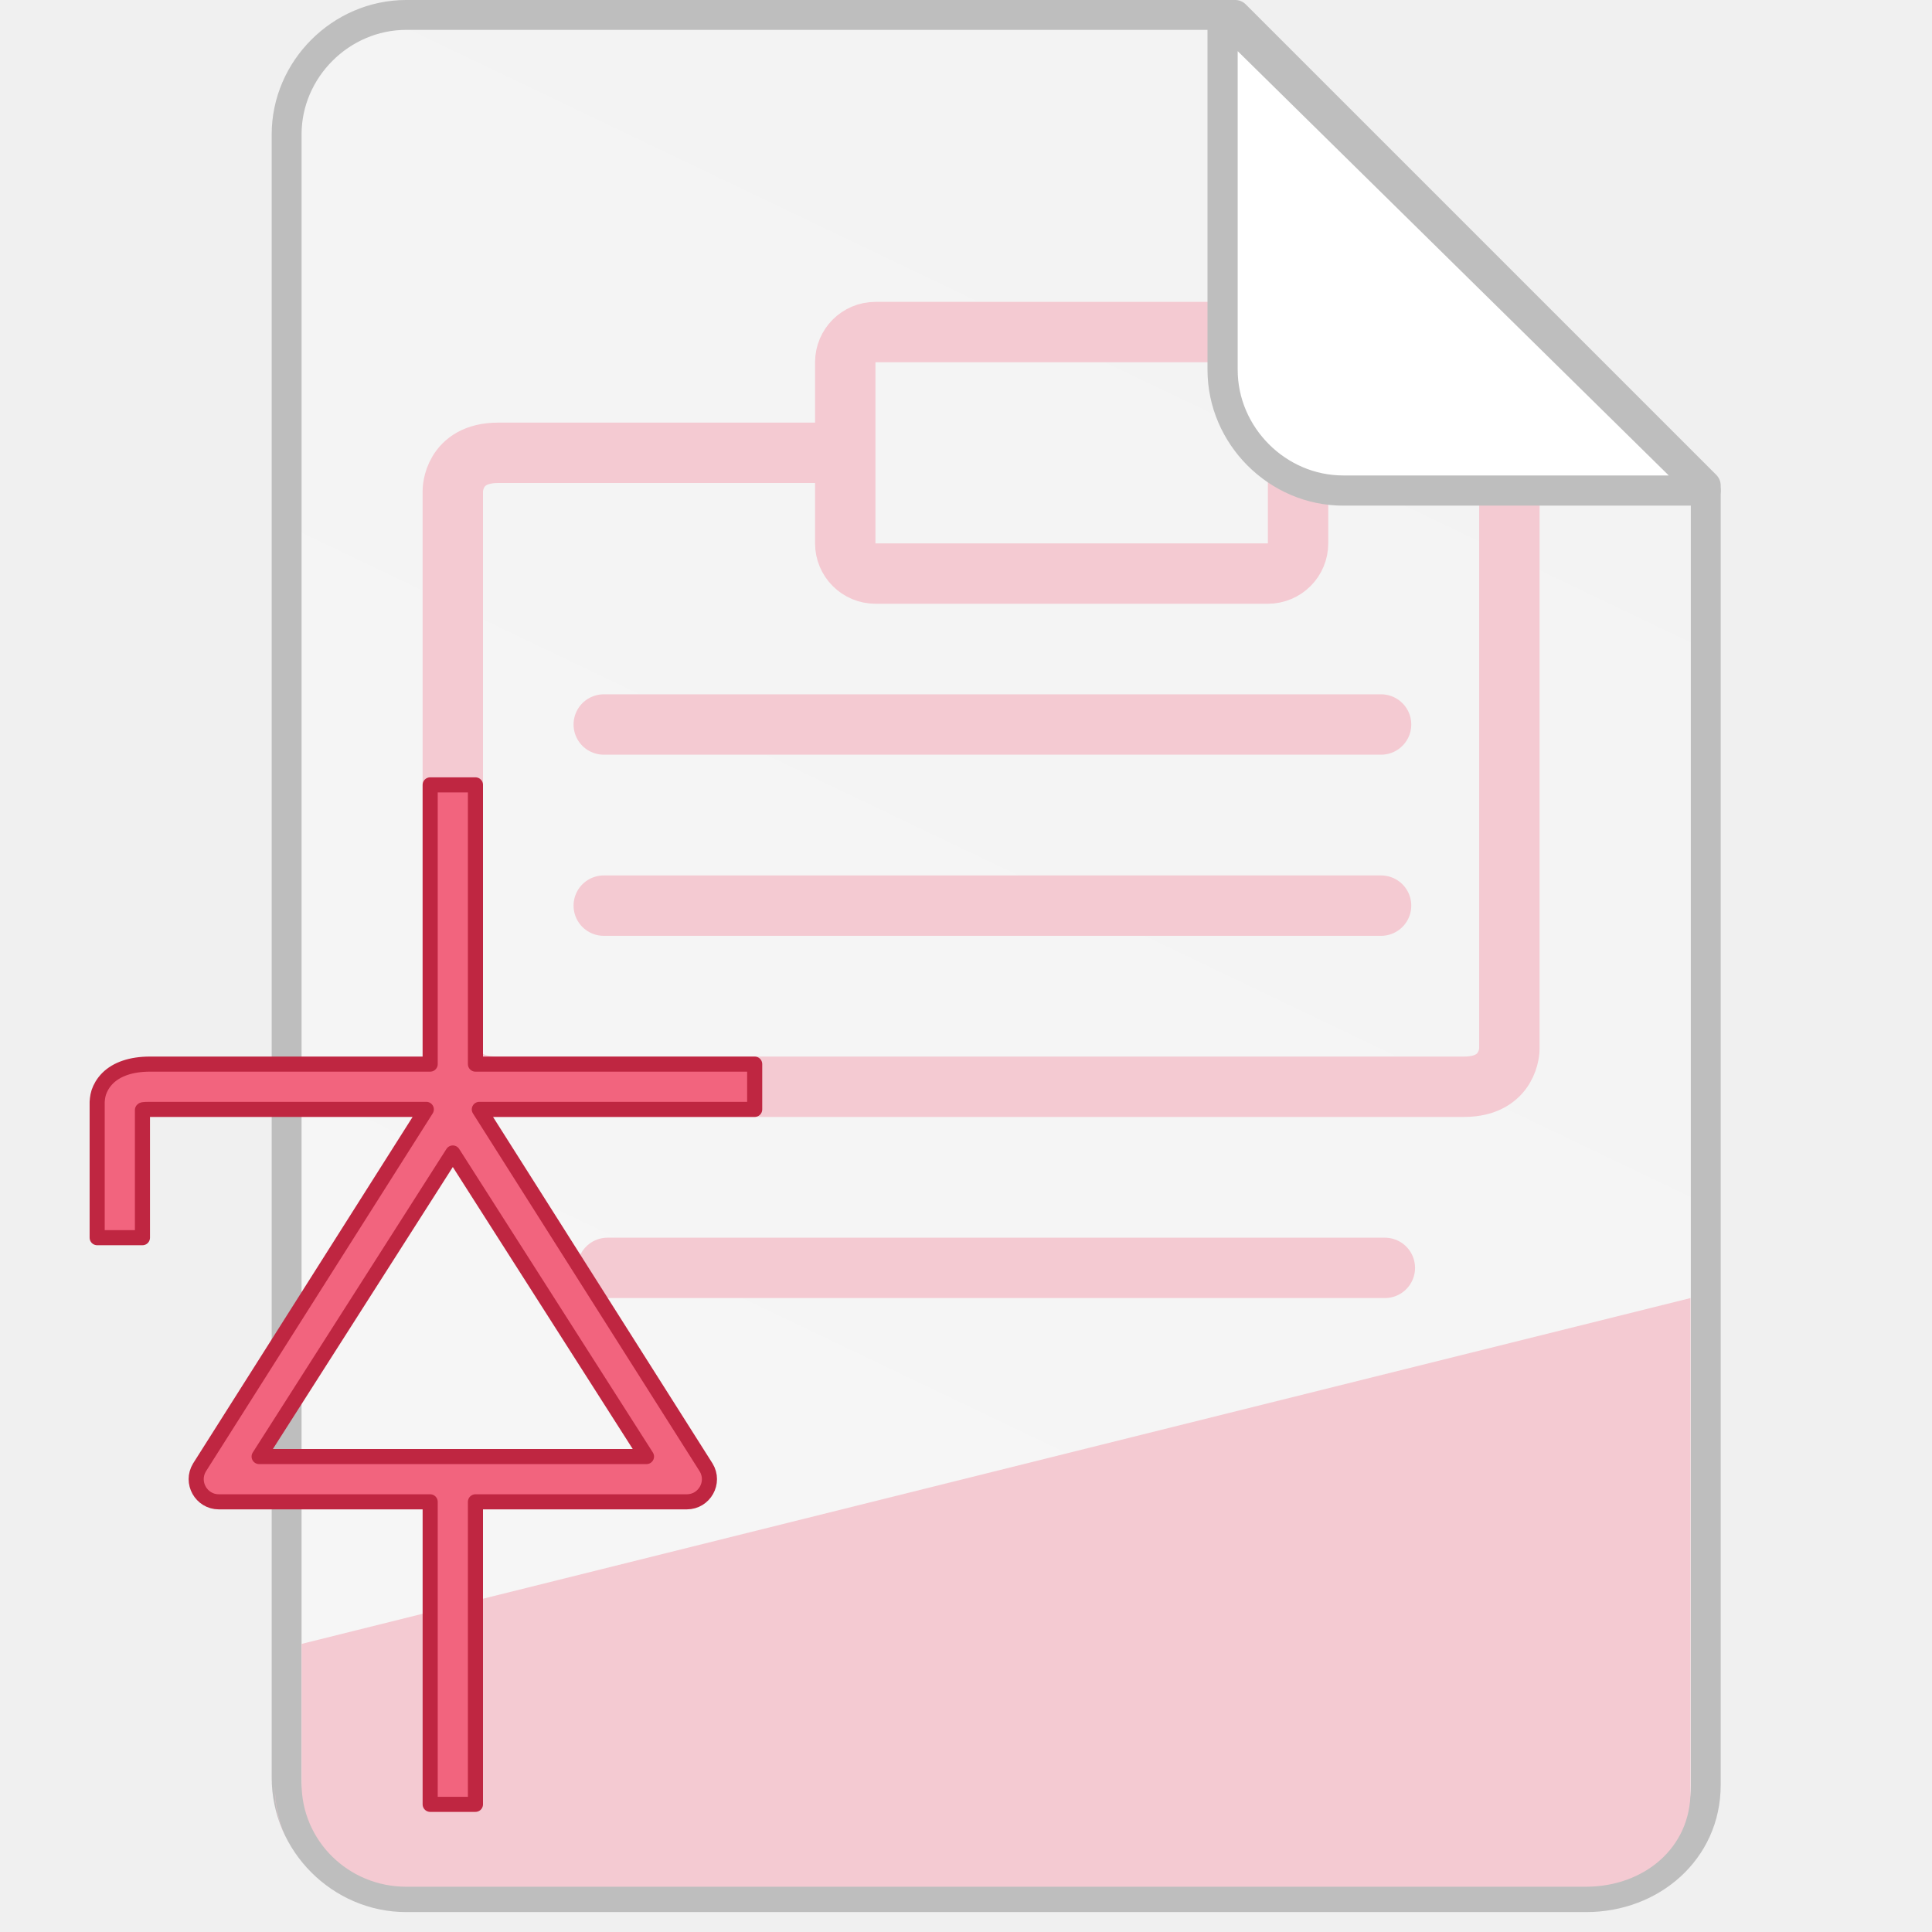
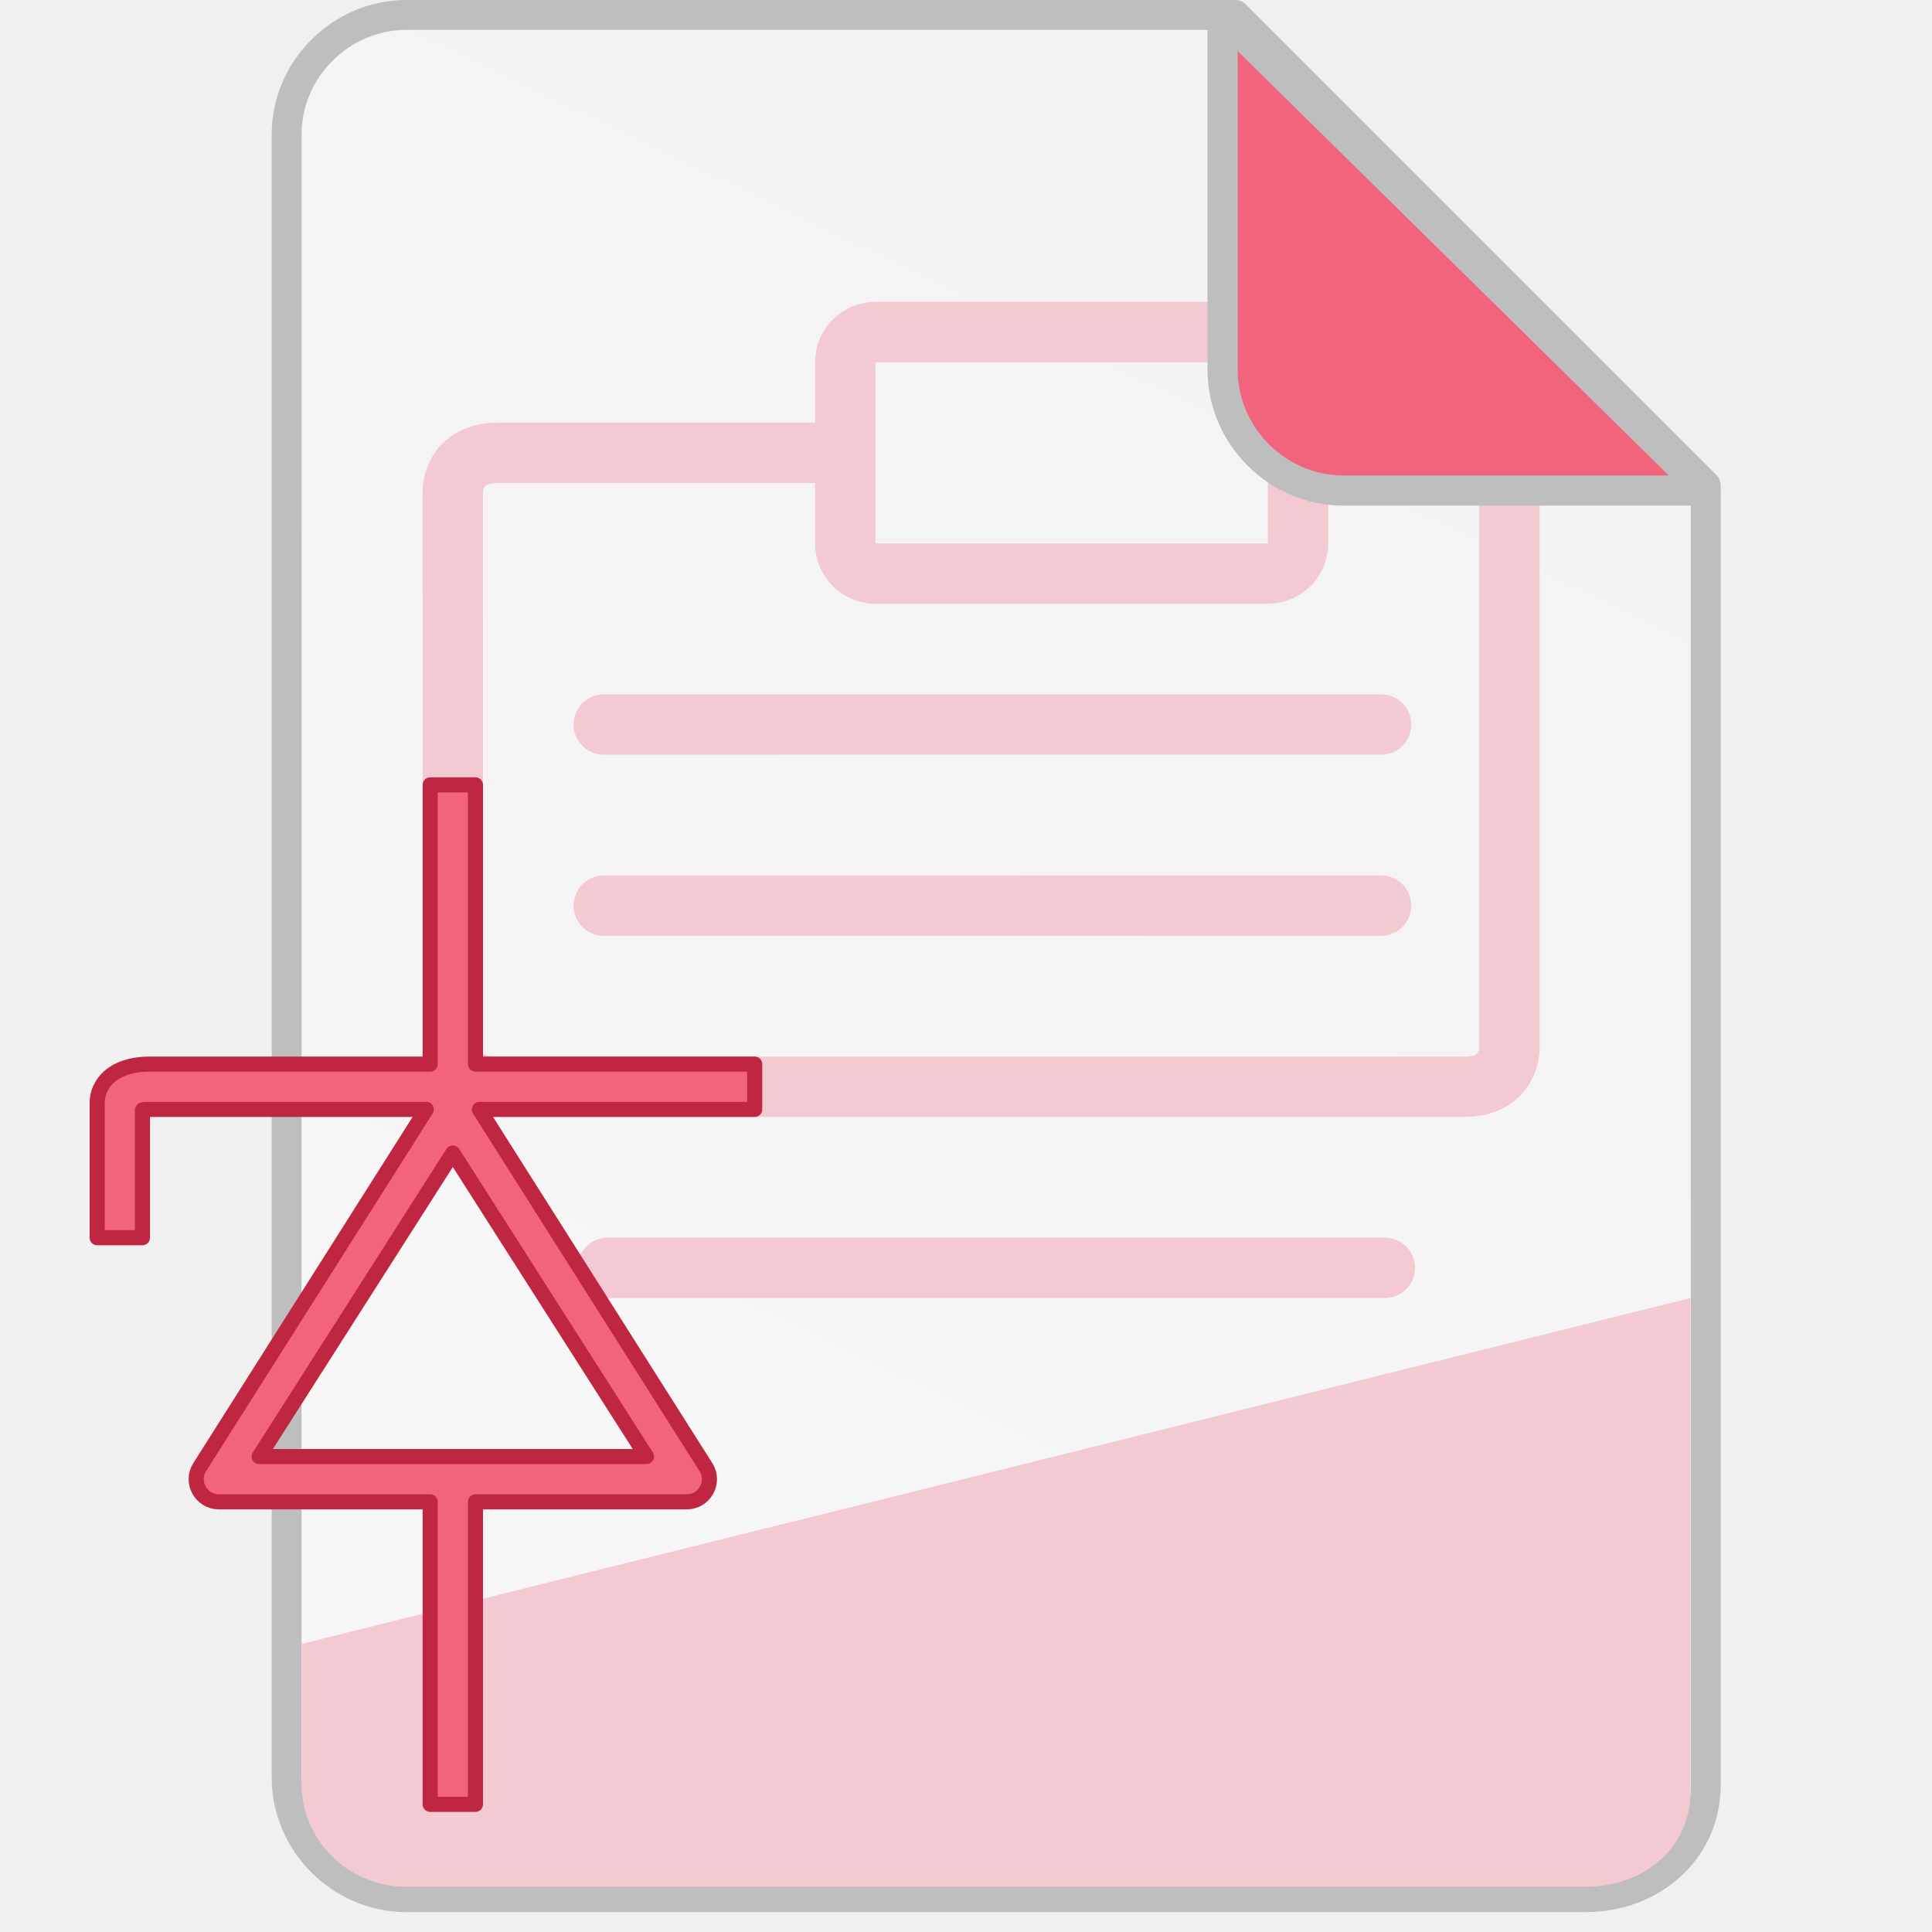
<svg xmlns="http://www.w3.org/2000/svg" xmlns:xlink="http://www.w3.org/1999/xlink" id="Слой_1" data-name="Слой 1" viewBox="0 0 64 64" version="1.1" width="64" height="64">
  <defs id="defs159429">
    <style id="style159427">.cls-1{fill:#1a81c4;}</style>
    <linearGradient xlink:href="#radialGradient1350" id="linearGradient5941" gradientUnits="userSpaceOnUse" gradientTransform="matrix(3.686142,0,0,3.686142,361.7299,279.5324)" x1="-160.867" y1="118.533" x2="-67.733" y2="-76.2" />
    <radialGradient id="radialGradient1350" cx="50.009" cy="23.272" r="28.023" gradientTransform="matrix(0,-0.4596185,0.818261,0,80.07145,-81.23916)" gradientUnits="userSpaceOnUse">
      <stop offset="0" stop-color="#2b4bed" id="stop1346" style="stop-color:#ffffff;stop-opacity:1" />
      <stop offset="1" stop-color="#2b2fb7" id="stop1348" style="stop-color:#f3f3f3;stop-opacity:1" />
    </radialGradient>
  </defs>
  <g id="g881" transform="matrix(0.25,0,0,0.25,2,0)">
    <g id="g868">
      <path id="path5939" style="fill:url(#linearGradient5941);fill-opacity:1;stroke:#bebebe;stroke-width:3.959;stroke-linecap:square;stroke-linejoin:round;stroke-miterlimit:4;stroke-dasharray:none;stroke-dashoffset:0;stroke-opacity:1;paint-order:normal" d="M 45.814,1.979 H 155.67 L 218.021,64.33 V 236.536 c 0,8.645 -7.19,14.845 -15.835,14.845 H 45.814 c -8.645,0 -15.835,-7.19 -15.835,-15.835 V 17.814 c 0,-8.645 7.19,-15.824 15.835,-15.835 z" />
      <path style="fill:none;stroke:#f4cad2;stroke-width:8;stroke-linecap:round;stroke-miterlimit:4;stroke-dasharray:none;stroke-opacity:1;paint-order:fill markers stroke" d="M 103,60 H 58 c -6,0 -6,5 -6,5 v 75 c 0,0 0,4 6,4 h 128 c 6,0 6,-5 6,-5 V 64 c 0,0 -0.007,-5.3 -6,-5 l -20,1" id="path880" />
      <path style="fill:none;stroke:#f4cad2;stroke-width:8;stroke-linecap:round;stroke-miterlimit:4;stroke-dasharray:none;stroke-opacity:1;paint-order:fill markers stroke" d="m 104,48 v 24 a 4,4 45 0 0 4,4 h 52 a 4,4 135 0 0 4,-4 V 48 a 4,4 45 0 0 -4,-4 h -52 a 4,4 135 0 0 -4,4 z" id="path882" />
      <path id="path5956" style="opacity:1;fill:#f4cad2;fill-opacity:1;stroke:none;stroke-width:0.732;stroke-linecap:square;stroke-linejoin:round;stroke-miterlimit:4;stroke-dasharray:none;stroke-dashoffset:0;stroke-opacity:1;paint-order:normal" d="M 216,172 31.962,217.825 v 18.525 c 0,7.542 6.199,13.65 13.852,13.65 H 202.148 c 7.654,0 13.894,-5.133 13.852,-12.675 z M 28.424,236.711 v 0.362 c 0,2.21 0.487,4.296 1.332,6.192 -0.849,-2.021 -1.332,-4.23 -1.332,-6.554 z" />
      <path style="fill:none;fill-opacity:1;stroke:#f4cad2;stroke-width:8;stroke-linecap:round;stroke-linejoin:round;stroke-miterlimit:4;stroke-dasharray:none;stroke-opacity:1;paint-order:fill markers stroke" d="M 175.5,168 H 72.5" id="path5251-4" />
      <path style="color:#000000;font-style:normal;font-variant:normal;font-weight:normal;font-stretch:normal;font-size:medium;line-height:normal;font-family:sans-serif;font-variant-ligatures:normal;font-variant-position:normal;font-variant-caps:normal;font-variant-numeric:normal;font-variant-alternates:normal;font-variant-east-asian:normal;font-feature-settings:normal;font-variation-settings:normal;text-indent:0;text-align:start;text-decoration:none;text-decoration-line:none;text-decoration-style:solid;text-decoration-color:#000000;letter-spacing:normal;word-spacing:normal;text-transform:none;writing-mode:lr-tb;direction:ltr;text-orientation:mixed;dominant-baseline:auto;baseline-shift:baseline;text-anchor:start;white-space:normal;shape-padding:0;shape-margin:0;inline-size:0;clip-rule:nonzero;display:inline;overflow:visible;visibility:visible;isolation:auto;mix-blend-mode:normal;color-interpolation:sRGB;color-interpolation-filters:linearRGB;solid-color:#000000;solid-opacity:1;vector-effect:none;fill:#000000;fill-opacity:0;fill-rule:nonzero;stroke:none;stroke-width:5.214;stroke-linecap:round;stroke-linejoin:miter;stroke-miterlimit:4;stroke-dasharray:none;stroke-dashoffset:0;stroke-opacity:1;paint-order:fill markers stroke;color-rendering:auto;image-rendering:auto;shape-rendering:auto;text-rendering:auto;enable-background:accumulate;stop-color:#000000" d="m 107.018,43.577 h 59.127 c 1.092,0 1.971,0.879 1.971,1.971 v 27.593 c 0,1.092 -0.879,1.971 -1.971,1.971 h -59.127 c -1.092,0 -1.971,-0.879 -1.971,-1.971 V 45.548 c 0,-1.092 0.879,-1.971 1.971,-1.971 z" id="path6035" />
-       <path id="path5943" style="fill:#ffffff;fill-opacity:1;stroke:#bebebe;stroke-width:4;stroke-linecap:square;stroke-linejoin:round;stroke-miterlimit:4;stroke-dasharray:none;stroke-dashoffset:0;stroke-opacity:1;paint-order:normal" d="m 154,2 v 47 c 0,8.735 7.265,16.013 16,16 h 48 z" />
+       <path id="path5943" style="fill:#f2647e;fill-opacity:1;stroke:#bebebe;stroke-width:4;stroke-linecap:square;stroke-linejoin:round;stroke-miterlimit:4;stroke-dasharray:none;stroke-dashoffset:0;stroke-opacity:1;paint-order:normal" d="m 154,2 v 47 c 0,8.735 7.265,16.013 16,16 h 48 z" />
      <path style="fill:none;fill-opacity:1;stroke:#f4cad2;stroke-width:8;stroke-linecap:round;stroke-linejoin:round;stroke-miterlimit:4;stroke-dasharray:none;stroke-opacity:1;paint-order:fill markers stroke" d="M 175,120 H 72" id="path876" />
      <path style="fill:none;fill-opacity:1;stroke:#f4cad2;stroke-width:8;stroke-linecap:round;stroke-linejoin:round;stroke-miterlimit:4;stroke-dasharray:none;stroke-opacity:1;paint-order:fill markers stroke" d="M 175,96 H 72" id="path878" />
      <path id="path852" style="color:#000000;font-style:normal;font-variant:normal;font-weight:normal;font-stretch:normal;font-size:medium;line-height:normal;font-family:sans-serif;font-variant-ligatures:normal;font-variant-position:normal;font-variant-caps:normal;font-variant-numeric:normal;font-variant-alternates:normal;font-variant-east-asian:normal;font-feature-settings:normal;font-variation-settings:normal;text-indent:0;text-align:start;text-decoration:none;text-decoration-line:none;text-decoration-style:solid;text-decoration-color:#000000;letter-spacing:normal;word-spacing:normal;text-transform:none;writing-mode:lr-tb;direction:ltr;text-orientation:mixed;dominant-baseline:auto;baseline-shift:baseline;text-anchor:start;white-space:normal;shape-padding:0;shape-margin:0;inline-size:0;clip-rule:nonzero;display:inline;overflow:visible;visibility:visible;isolation:auto;mix-blend-mode:normal;color-interpolation:sRGB;color-interpolation-filters:linearRGB;solid-color:#000000;solid-opacity:1;vector-effect:none;fill:#f2647e;fill-opacity:1;fill-rule:nonzero;stroke:#bf2641;stroke-width:2;stroke-linecap:square;stroke-linejoin:round;stroke-miterlimit:4;stroke-dasharray:none;stroke-dashoffset:0;stroke-opacity:1;paint-order:fill markers stroke;color-rendering:auto;image-rendering:auto;shape-rendering:auto;text-rendering:auto;enable-background:accumulate;stop-color:#000000" d="m 49,104 v 3 34 H 11.875 c -2.5,0 -4.414,0.672 -5.621,1.879 -0.604,0.604 -0.973,1.292 -1.162,1.859 C 4.903,145.305 4.875,146 4.875,146 v 15 3 h 6 v -3 -13.912 c 0.028,-0.016 -0.088,-0.088 1,-0.088 H 48.488 L 18.436,194.441 C 17.22,196.441 18.66,199 21,199 h 28 v 37.084 3 h 6 v -3 V 199 h 28 c 2.34,4.4e-4 3.78,-2.559 2.564,-4.559 L 55.512,147 H 89 92 v -6 H 89 55 v -34 -3 z M 52,152.777 77.664,193 H 26.336 Z" />
    </g>
  </g>
</svg>
